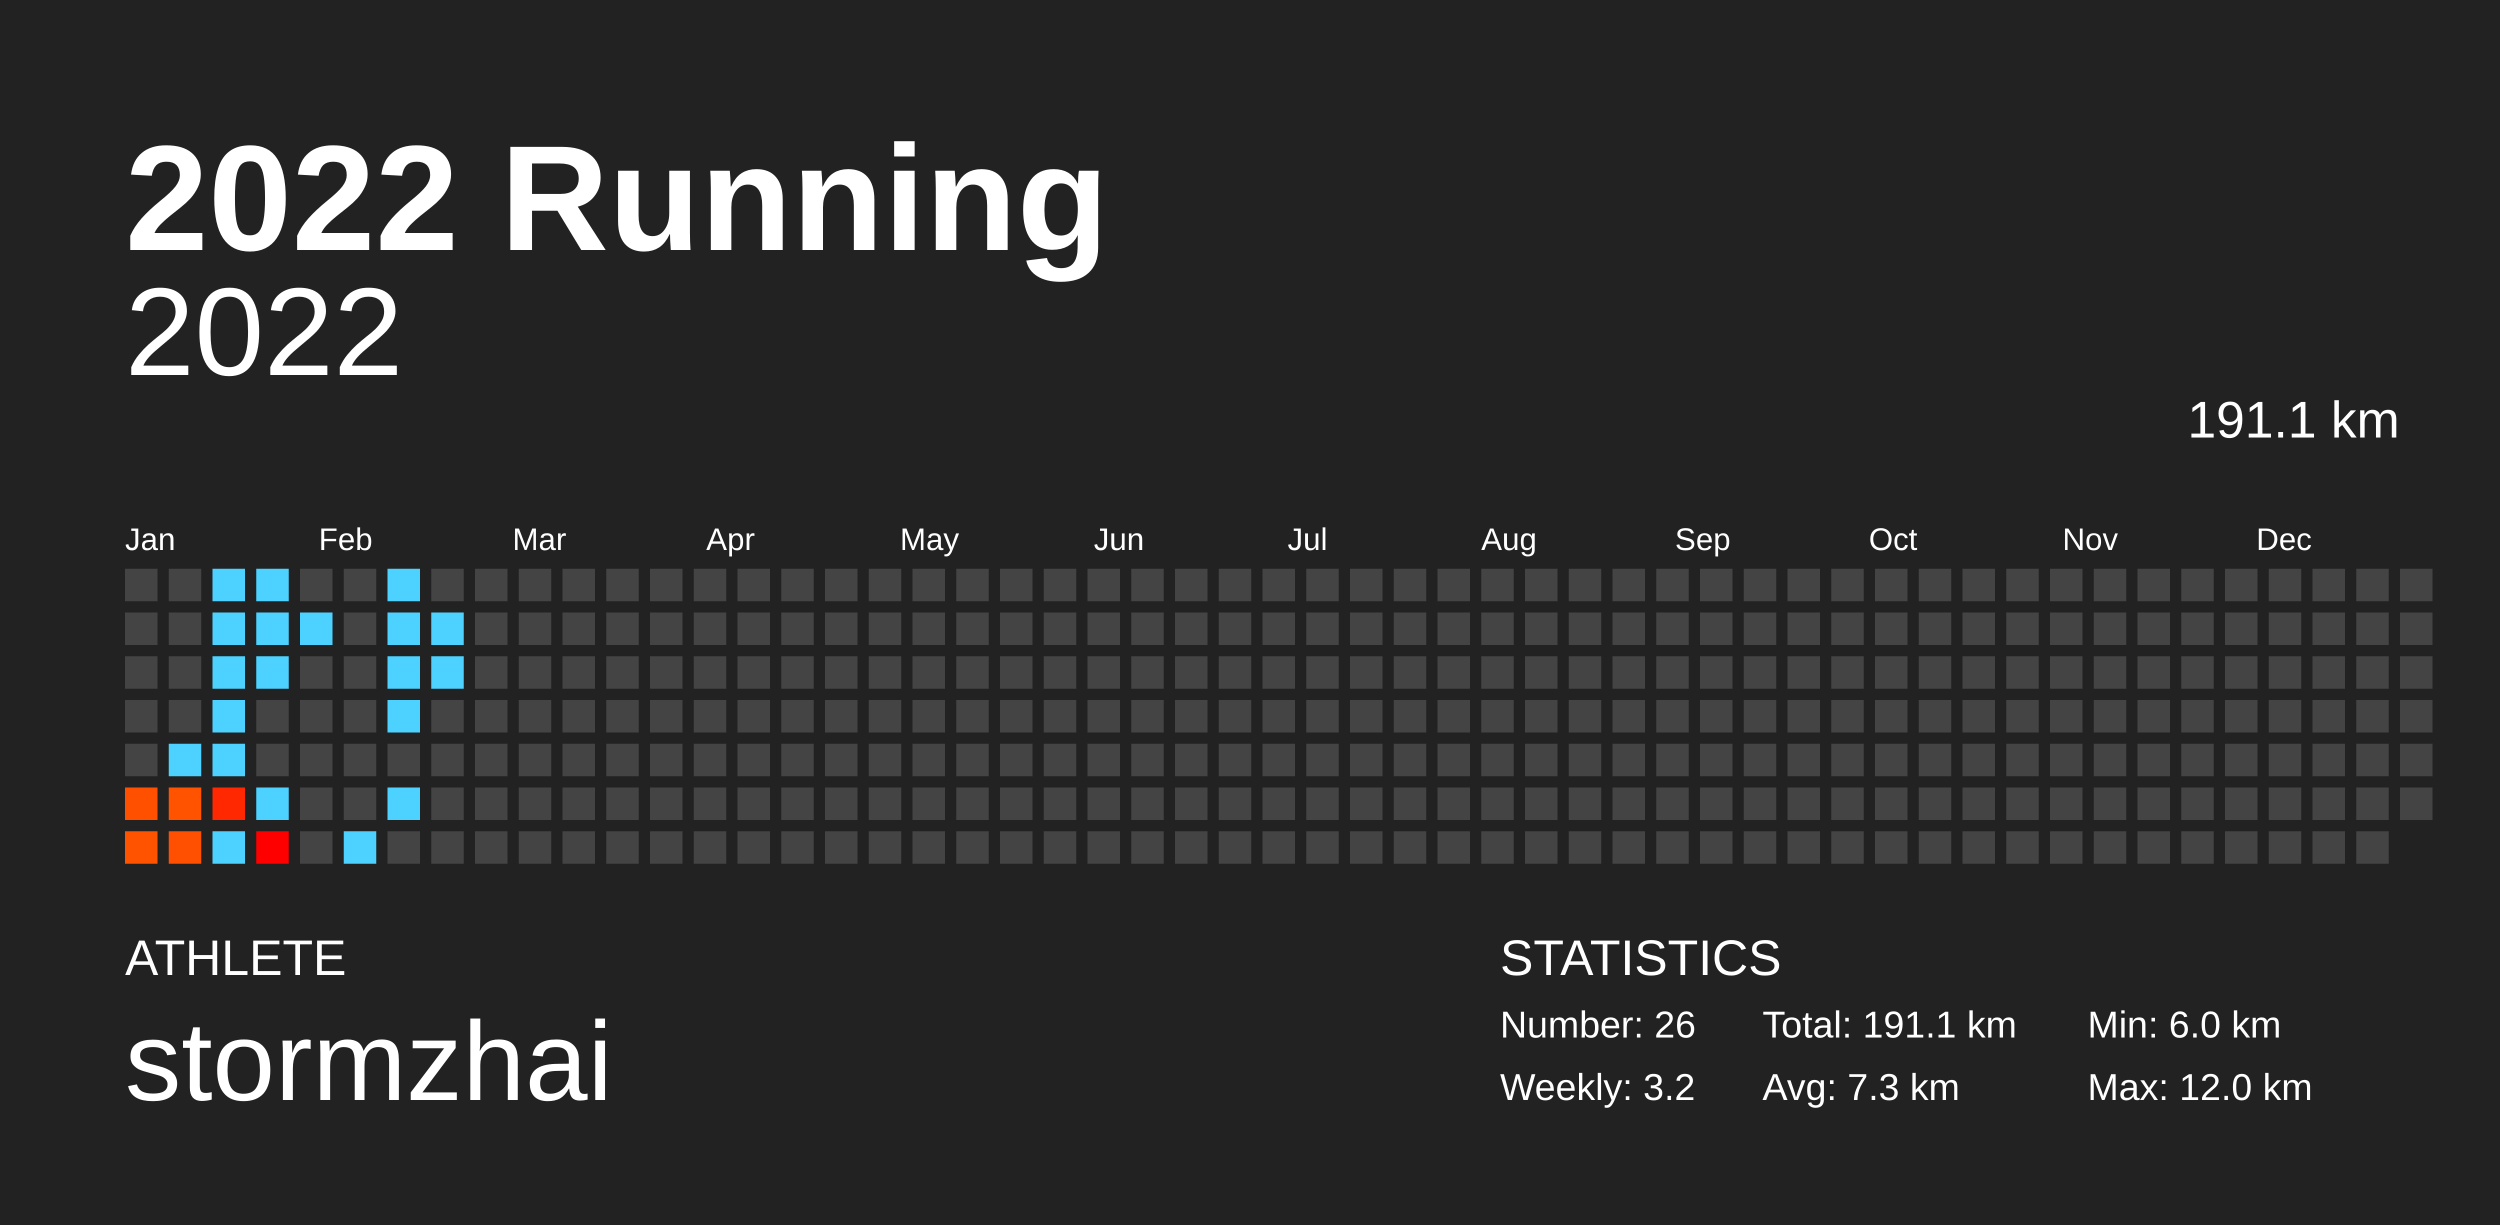
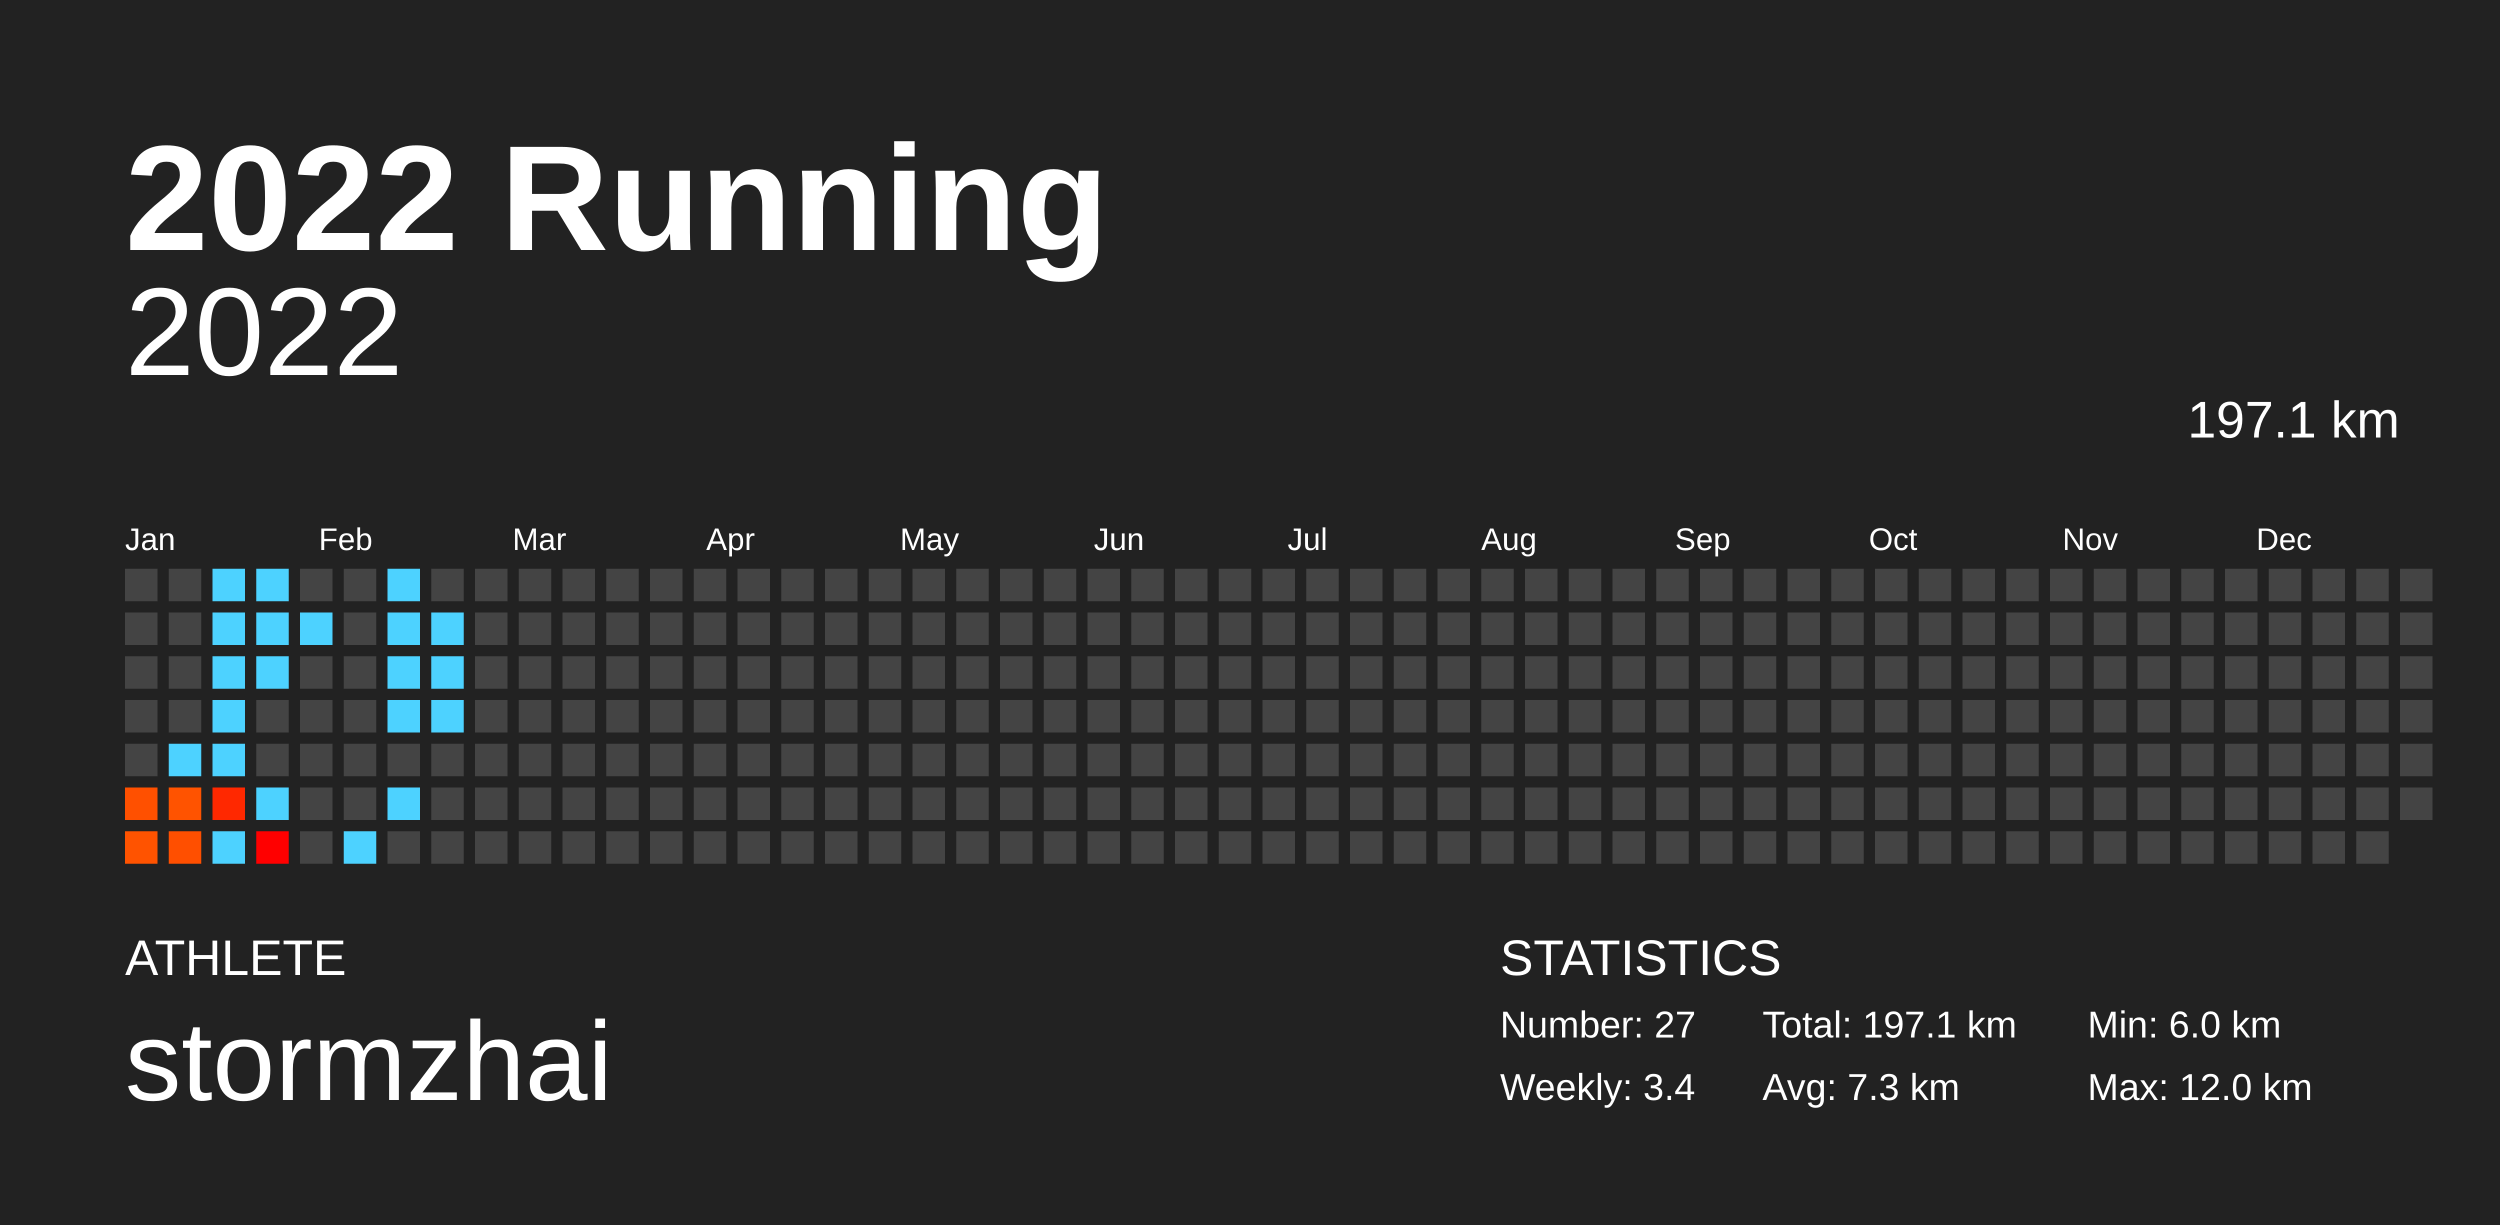
<svg xmlns="http://www.w3.org/2000/svg" baseProfile="full" height="98mm" version="1.1" viewBox="0,0,200,98" width="200mm">
  <defs />
  <rect fill="#222222" height="98" width="200" x="0" y="0" />
  <text fill="#FFFFFF" style="font-size:12px; font-family:Arial; font-weight:bold;" x="10" y="20">2022 Running</text>
  <text fill="#FFFFFF" style="font-size:4px; font-family:Arial" x="10" y="78">ATHLETE</text>
  <text fill="#FFFFFF" style="font-size:9px; font-family:Arial" x="10" y="88">stormzhai</text>
  <text fill="#FFFFFF" style="font-size:4px; font-family:Arial" x="120" y="78">STATISTICS</text>
-   <text fill="#FFFFFF" style="font-size:3px; font-family:Arial" x="120" y="83">Number: 26</text>
-   <text fill="#FFFFFF" style="font-size:3px; font-family:Arial" x="120" y="88">Weekly: 3.2</text>
-   <text fill="#FFFFFF" style="font-size:3px; font-family:Arial" x="141" y="83">Total: 191.1 km</text>
+   <text fill="#FFFFFF" style="font-size:3px; font-family:Arial" x="120" y="83">Number: 27</text>
+   <text fill="#FFFFFF" style="font-size:3px; font-family:Arial" x="120" y="88">Weekly: 3.4</text>
+   <text fill="#FFFFFF" style="font-size:3px; font-family:Arial" x="141" y="83">Total: 197.1 km</text>
  <text fill="#FFFFFF" style="font-size:3px; font-family:Arial" x="141" y="88">Avg: 7.3 km</text>
  <text fill="#FFFFFF" style="font-size:3px; font-family:Arial" x="167" y="83">Min: 6.0 km</text>
  <text fill="#FFFFFF" style="font-size:3px; font-family:Arial" x="167" y="88">Max: 12.0 km</text>
  <text alignment-baseline="hanging" fill="#FFFFFF" style="font-size:10.0px; font-family:Arial;" x="10" y="30">2022</text>
-   <text alignment-baseline="hanging" fill="#FFFFFF" style="font-size:4.125px; font-family:Arial;" x="175" y="35">191.1 km</text>
+   <text alignment-baseline="hanging" fill="#FFFFFF" style="font-size:4.125px; font-family:Arial;" x="175" y="35">197.1 km</text>
  <text fill="#FFFFFF" style="font-size:2.5px; font-family:Arial" x="10.0" y="44">Jan</text>
  <text fill="#FFFFFF" style="font-size:2.5px; font-family:Arial" x="25.5" y="44">Feb</text>
  <text fill="#FFFFFF" style="font-size:2.5px; font-family:Arial" x="41.0" y="44">Mar</text>
  <text fill="#FFFFFF" style="font-size:2.5px; font-family:Arial" x="56.5" y="44">Apr</text>
  <text fill="#FFFFFF" style="font-size:2.5px; font-family:Arial" x="72.0" y="44">May</text>
  <text fill="#FFFFFF" style="font-size:2.5px; font-family:Arial" x="87.5" y="44">Jun</text>
  <text fill="#FFFFFF" style="font-size:2.5px; font-family:Arial" x="103.0" y="44">Jul</text>
  <text fill="#FFFFFF" style="font-size:2.5px; font-family:Arial" x="118.5" y="44">Aug</text>
  <text fill="#FFFFFF" style="font-size:2.5px; font-family:Arial" x="134.0" y="44">Sep</text>
  <text fill="#FFFFFF" style="font-size:2.5px; font-family:Arial" x="149.5" y="44">Oct</text>
  <text fill="#FFFFFF" style="font-size:2.5px; font-family:Arial" x="165.0" y="44">Nov</text>
  <text fill="#FFFFFF" style="font-size:2.5px; font-family:Arial" x="180.5" y="44">Dec</text>
  <rect fill="#444444" height="2.6" width="2.6" x="10.0" y="45.5" />
  <rect fill="#444444" height="2.6" width="2.6" x="10.0" y="49.0" />
  <rect fill="#444444" height="2.6" width="2.6" x="10.0" y="52.5" />
  <rect fill="#444444" height="2.6" width="2.6" x="10.0" y="56.0" />
  <rect fill="#444444" height="2.6" width="2.6" x="10.0" y="59.5" />
  <rect fill="#ff5000" height="2.6" width="2.6" x="10.0" y="63.0" />
  <rect fill="#ff5300" height="2.6" width="2.6" x="10.0" y="66.5" />
  <rect fill="#444444" height="2.6" width="2.6" x="13.5" y="45.5" />
  <rect fill="#444444" height="2.6" width="2.6" x="13.5" y="49.0" />
  <rect fill="#444444" height="2.6" width="2.6" x="13.5" y="52.5" />
  <rect fill="#444444" height="2.6" width="2.6" x="13.5" y="56.0" />
  <rect fill="#4dd2ff" height="2.6" width="2.6" x="13.5" y="59.5" />
  <rect fill="#ff5300" height="2.6" width="2.6" x="13.5" y="63.0" />
  <rect fill="#ff4f00" height="2.6" width="2.6" x="13.5" y="66.5" />
  <rect fill="#4dd2ff" height="2.6" width="2.6" x="17.0" y="45.5" />
  <rect fill="#4dd2ff" height="2.6" width="2.6" x="17.0" y="49.0" />
  <rect fill="#4dd2ff" height="2.6" width="2.6" x="17.0" y="52.5" />
  <rect fill="#4dd2ff" height="2.6" width="2.6" x="17.0" y="56.0" />
  <rect fill="#4dd2ff" height="2.6" width="2.6" x="17.0" y="59.5" />
  <rect fill="#ff2800" height="2.6" width="2.6" x="17.0" y="63.0" />
  <rect fill="#4dd2ff" height="2.6" width="2.6" x="17.0" y="66.5" />
  <rect fill="#4dd2ff" height="2.6" width="2.6" x="20.5" y="45.5" />
  <rect fill="#4dd2ff" height="2.6" width="2.6" x="20.5" y="49.0" />
  <rect fill="#4dd2ff" height="2.6" width="2.6" x="20.5" y="52.5" />
  <rect fill="#444444" height="2.6" width="2.6" x="20.5" y="56.0" />
  <rect fill="#444444" height="2.6" width="2.6" x="20.5" y="59.5" />
  <rect fill="#4dd2ff" height="2.6" width="2.6" x="20.5" y="63.0" />
  <rect fill="#ff0000" height="2.6" width="2.6" x="20.5" y="66.5" />
  <rect fill="#444444" height="2.6" width="2.6" x="24.0" y="45.5" />
  <rect fill="#4dd2ff" height="2.6" width="2.6" x="24.0" y="49.0" />
  <rect fill="#444444" height="2.6" width="2.6" x="24.0" y="52.5" />
  <rect fill="#444444" height="2.6" width="2.6" x="24.0" y="56.0" />
  <rect fill="#444444" height="2.6" width="2.6" x="24.0" y="59.5" />
  <rect fill="#444444" height="2.6" width="2.6" x="24.0" y="63.0" />
  <rect fill="#444444" height="2.6" width="2.6" x="24.0" y="66.5" />
  <rect fill="#444444" height="2.6" width="2.6" x="27.5" y="45.5" />
  <rect fill="#444444" height="2.6" width="2.6" x="27.5" y="49.0" />
  <rect fill="#444444" height="2.6" width="2.6" x="27.5" y="52.5" />
  <rect fill="#444444" height="2.6" width="2.6" x="27.5" y="56.0" />
  <rect fill="#444444" height="2.6" width="2.6" x="27.5" y="59.5" />
  <rect fill="#444444" height="2.6" width="2.6" x="27.5" y="63.0" />
  <rect fill="#4dd2ff" height="2.6" width="2.6" x="27.5" y="66.5" />
  <rect fill="#4dd2ff" height="2.6" width="2.6" x="31.0" y="45.5" />
  <rect fill="#4dd2ff" height="2.6" width="2.6" x="31.0" y="49.0" />
  <rect fill="#4dd2ff" height="2.6" width="2.6" x="31.0" y="52.5" />
  <rect fill="#4dd2ff" height="2.6" width="2.6" x="31.0" y="56.0" />
  <rect fill="#444444" height="2.6" width="2.6" x="31.0" y="59.5" />
  <rect fill="#4dd2ff" height="2.6" width="2.6" x="31.0" y="63.0" />
  <rect fill="#444444" height="2.6" width="2.6" x="31.0" y="66.5" />
  <rect fill="#444444" height="2.6" width="2.6" x="34.5" y="45.5" />
  <rect fill="#4dd2ff" height="2.6" width="2.6" x="34.5" y="49.0" />
  <rect fill="#4dd2ff" height="2.6" width="2.6" x="34.5" y="52.5" />
-   <rect fill="#444444" height="2.6" width="2.6" x="34.5" y="56.0" />
+   <rect fill="#4dd2ff" height="2.6" width="2.6" x="34.5" y="56.0" />
  <rect fill="#444444" height="2.6" width="2.6" x="34.5" y="59.5" />
  <rect fill="#444444" height="2.6" width="2.6" x="34.5" y="63.0" />
  <rect fill="#444444" height="2.6" width="2.6" x="34.5" y="66.5" />
  <rect fill="#444444" height="2.6" width="2.6" x="38.0" y="45.5" />
  <rect fill="#444444" height="2.6" width="2.6" x="38.0" y="49.0" />
  <rect fill="#444444" height="2.6" width="2.6" x="38.0" y="52.5" />
  <rect fill="#444444" height="2.6" width="2.6" x="38.0" y="56.0" />
  <rect fill="#444444" height="2.6" width="2.6" x="38.0" y="59.5" />
  <rect fill="#444444" height="2.6" width="2.6" x="38.0" y="63.0" />
  <rect fill="#444444" height="2.6" width="2.6" x="38.0" y="66.5" />
  <rect fill="#444444" height="2.6" width="2.6" x="41.5" y="45.5" />
  <rect fill="#444444" height="2.6" width="2.6" x="41.5" y="49.0" />
  <rect fill="#444444" height="2.6" width="2.6" x="41.5" y="52.5" />
  <rect fill="#444444" height="2.6" width="2.6" x="41.5" y="56.0" />
  <rect fill="#444444" height="2.6" width="2.6" x="41.5" y="59.5" />
  <rect fill="#444444" height="2.6" width="2.6" x="41.5" y="63.0" />
  <rect fill="#444444" height="2.6" width="2.6" x="41.5" y="66.5" />
  <rect fill="#444444" height="2.6" width="2.6" x="45.0" y="45.5" />
  <rect fill="#444444" height="2.6" width="2.6" x="45.0" y="49.0" />
  <rect fill="#444444" height="2.6" width="2.6" x="45.0" y="52.5" />
  <rect fill="#444444" height="2.6" width="2.6" x="45.0" y="56.0" />
  <rect fill="#444444" height="2.6" width="2.6" x="45.0" y="59.5" />
  <rect fill="#444444" height="2.6" width="2.6" x="45.0" y="63.0" />
  <rect fill="#444444" height="2.6" width="2.6" x="45.0" y="66.5" />
  <rect fill="#444444" height="2.6" width="2.6" x="48.5" y="45.5" />
  <rect fill="#444444" height="2.6" width="2.6" x="48.5" y="49.0" />
  <rect fill="#444444" height="2.6" width="2.6" x="48.5" y="52.5" />
  <rect fill="#444444" height="2.6" width="2.6" x="48.5" y="56.0" />
  <rect fill="#444444" height="2.6" width="2.6" x="48.5" y="59.5" />
  <rect fill="#444444" height="2.6" width="2.6" x="48.5" y="63.0" />
  <rect fill="#444444" height="2.6" width="2.6" x="48.5" y="66.5" />
  <rect fill="#444444" height="2.6" width="2.6" x="52.0" y="45.5" />
  <rect fill="#444444" height="2.6" width="2.6" x="52.0" y="49.0" />
  <rect fill="#444444" height="2.6" width="2.6" x="52.0" y="52.5" />
  <rect fill="#444444" height="2.6" width="2.6" x="52.0" y="56.0" />
  <rect fill="#444444" height="2.6" width="2.6" x="52.0" y="59.5" />
  <rect fill="#444444" height="2.6" width="2.6" x="52.0" y="63.0" />
  <rect fill="#444444" height="2.6" width="2.6" x="52.0" y="66.5" />
  <rect fill="#444444" height="2.6" width="2.6" x="55.5" y="45.5" />
  <rect fill="#444444" height="2.6" width="2.6" x="55.5" y="49.0" />
  <rect fill="#444444" height="2.6" width="2.6" x="55.5" y="52.5" />
  <rect fill="#444444" height="2.6" width="2.6" x="55.5" y="56.0" />
  <rect fill="#444444" height="2.6" width="2.6" x="55.5" y="59.5" />
  <rect fill="#444444" height="2.6" width="2.6" x="55.5" y="63.0" />
  <rect fill="#444444" height="2.6" width="2.6" x="55.5" y="66.5" />
  <rect fill="#444444" height="2.6" width="2.6" x="59.0" y="45.5" />
  <rect fill="#444444" height="2.6" width="2.6" x="59.0" y="49.0" />
  <rect fill="#444444" height="2.6" width="2.6" x="59.0" y="52.5" />
  <rect fill="#444444" height="2.6" width="2.6" x="59.0" y="56.0" />
  <rect fill="#444444" height="2.6" width="2.6" x="59.0" y="59.5" />
  <rect fill="#444444" height="2.6" width="2.6" x="59.0" y="63.0" />
  <rect fill="#444444" height="2.6" width="2.6" x="59.0" y="66.5" />
  <rect fill="#444444" height="2.6" width="2.6" x="62.5" y="45.5" />
  <rect fill="#444444" height="2.6" width="2.6" x="62.5" y="49.0" />
  <rect fill="#444444" height="2.6" width="2.6" x="62.5" y="52.5" />
  <rect fill="#444444" height="2.6" width="2.6" x="62.5" y="56.0" />
  <rect fill="#444444" height="2.6" width="2.6" x="62.5" y="59.5" />
  <rect fill="#444444" height="2.6" width="2.6" x="62.5" y="63.0" />
  <rect fill="#444444" height="2.6" width="2.6" x="62.5" y="66.5" />
  <rect fill="#444444" height="2.6" width="2.6" x="66.0" y="45.5" />
  <rect fill="#444444" height="2.6" width="2.6" x="66.0" y="49.0" />
  <rect fill="#444444" height="2.6" width="2.6" x="66.0" y="52.5" />
  <rect fill="#444444" height="2.6" width="2.6" x="66.0" y="56.0" />
  <rect fill="#444444" height="2.6" width="2.6" x="66.0" y="59.5" />
  <rect fill="#444444" height="2.6" width="2.6" x="66.0" y="63.0" />
  <rect fill="#444444" height="2.6" width="2.6" x="66.0" y="66.5" />
  <rect fill="#444444" height="2.6" width="2.6" x="69.5" y="45.5" />
  <rect fill="#444444" height="2.6" width="2.6" x="69.5" y="49.0" />
  <rect fill="#444444" height="2.6" width="2.6" x="69.5" y="52.5" />
  <rect fill="#444444" height="2.6" width="2.6" x="69.5" y="56.0" />
  <rect fill="#444444" height="2.6" width="2.6" x="69.5" y="59.5" />
  <rect fill="#444444" height="2.6" width="2.6" x="69.5" y="63.0" />
  <rect fill="#444444" height="2.6" width="2.6" x="69.5" y="66.5" />
  <rect fill="#444444" height="2.6" width="2.6" x="73.0" y="45.5" />
  <rect fill="#444444" height="2.6" width="2.6" x="73.0" y="49.0" />
  <rect fill="#444444" height="2.6" width="2.6" x="73.0" y="52.5" />
  <rect fill="#444444" height="2.6" width="2.6" x="73.0" y="56.0" />
  <rect fill="#444444" height="2.6" width="2.6" x="73.0" y="59.5" />
  <rect fill="#444444" height="2.6" width="2.6" x="73.0" y="63.0" />
  <rect fill="#444444" height="2.6" width="2.6" x="73.0" y="66.5" />
  <rect fill="#444444" height="2.6" width="2.6" x="76.5" y="45.5" />
  <rect fill="#444444" height="2.6" width="2.6" x="76.5" y="49.0" />
  <rect fill="#444444" height="2.6" width="2.6" x="76.5" y="52.5" />
  <rect fill="#444444" height="2.6" width="2.6" x="76.5" y="56.0" />
  <rect fill="#444444" height="2.6" width="2.6" x="76.5" y="59.5" />
  <rect fill="#444444" height="2.6" width="2.6" x="76.5" y="63.0" />
  <rect fill="#444444" height="2.6" width="2.6" x="76.5" y="66.5" />
  <rect fill="#444444" height="2.6" width="2.6" x="80.0" y="45.5" />
  <rect fill="#444444" height="2.6" width="2.6" x="80.0" y="49.0" />
  <rect fill="#444444" height="2.6" width="2.6" x="80.0" y="52.5" />
  <rect fill="#444444" height="2.6" width="2.6" x="80.0" y="56.0" />
  <rect fill="#444444" height="2.6" width="2.6" x="80.0" y="59.5" />
  <rect fill="#444444" height="2.6" width="2.6" x="80.0" y="63.0" />
  <rect fill="#444444" height="2.6" width="2.6" x="80.0" y="66.5" />
  <rect fill="#444444" height="2.6" width="2.6" x="83.5" y="45.5" />
  <rect fill="#444444" height="2.6" width="2.6" x="83.5" y="49.0" />
  <rect fill="#444444" height="2.6" width="2.6" x="83.5" y="52.5" />
  <rect fill="#444444" height="2.6" width="2.6" x="83.5" y="56.0" />
  <rect fill="#444444" height="2.6" width="2.6" x="83.5" y="59.5" />
  <rect fill="#444444" height="2.6" width="2.6" x="83.5" y="63.0" />
  <rect fill="#444444" height="2.6" width="2.6" x="83.5" y="66.5" />
  <rect fill="#444444" height="2.6" width="2.6" x="87.0" y="45.5" />
  <rect fill="#444444" height="2.6" width="2.6" x="87.0" y="49.0" />
  <rect fill="#444444" height="2.6" width="2.6" x="87.0" y="52.5" />
  <rect fill="#444444" height="2.6" width="2.6" x="87.0" y="56.0" />
  <rect fill="#444444" height="2.6" width="2.6" x="87.0" y="59.5" />
  <rect fill="#444444" height="2.6" width="2.6" x="87.0" y="63.0" />
  <rect fill="#444444" height="2.6" width="2.6" x="87.0" y="66.5" />
  <rect fill="#444444" height="2.6" width="2.6" x="90.5" y="45.5" />
  <rect fill="#444444" height="2.6" width="2.6" x="90.5" y="49.0" />
  <rect fill="#444444" height="2.6" width="2.6" x="90.5" y="52.5" />
  <rect fill="#444444" height="2.6" width="2.6" x="90.5" y="56.0" />
  <rect fill="#444444" height="2.6" width="2.6" x="90.5" y="59.5" />
  <rect fill="#444444" height="2.6" width="2.6" x="90.5" y="63.0" />
  <rect fill="#444444" height="2.6" width="2.6" x="90.5" y="66.5" />
  <rect fill="#444444" height="2.6" width="2.6" x="94.0" y="45.5" />
  <rect fill="#444444" height="2.6" width="2.6" x="94.0" y="49.0" />
  <rect fill="#444444" height="2.6" width="2.6" x="94.0" y="52.5" />
  <rect fill="#444444" height="2.6" width="2.6" x="94.0" y="56.0" />
  <rect fill="#444444" height="2.6" width="2.6" x="94.0" y="59.5" />
  <rect fill="#444444" height="2.6" width="2.6" x="94.0" y="63.0" />
  <rect fill="#444444" height="2.6" width="2.6" x="94.0" y="66.5" />
  <rect fill="#444444" height="2.6" width="2.6" x="97.5" y="45.5" />
  <rect fill="#444444" height="2.6" width="2.6" x="97.5" y="49.0" />
  <rect fill="#444444" height="2.6" width="2.6" x="97.5" y="52.5" />
  <rect fill="#444444" height="2.6" width="2.6" x="97.5" y="56.0" />
  <rect fill="#444444" height="2.6" width="2.6" x="97.5" y="59.5" />
  <rect fill="#444444" height="2.6" width="2.6" x="97.5" y="63.0" />
  <rect fill="#444444" height="2.6" width="2.6" x="97.5" y="66.5" />
  <rect fill="#444444" height="2.6" width="2.6" x="101.0" y="45.5" />
  <rect fill="#444444" height="2.6" width="2.6" x="101.0" y="49.0" />
  <rect fill="#444444" height="2.6" width="2.6" x="101.0" y="52.5" />
  <rect fill="#444444" height="2.6" width="2.6" x="101.0" y="56.0" />
  <rect fill="#444444" height="2.6" width="2.6" x="101.0" y="59.5" />
  <rect fill="#444444" height="2.6" width="2.6" x="101.0" y="63.0" />
  <rect fill="#444444" height="2.6" width="2.6" x="101.0" y="66.5" />
  <rect fill="#444444" height="2.6" width="2.6" x="104.5" y="45.5" />
  <rect fill="#444444" height="2.6" width="2.6" x="104.5" y="49.0" />
  <rect fill="#444444" height="2.6" width="2.6" x="104.5" y="52.5" />
  <rect fill="#444444" height="2.6" width="2.6" x="104.5" y="56.0" />
  <rect fill="#444444" height="2.6" width="2.6" x="104.5" y="59.5" />
  <rect fill="#444444" height="2.6" width="2.6" x="104.5" y="63.0" />
  <rect fill="#444444" height="2.6" width="2.6" x="104.5" y="66.5" />
  <rect fill="#444444" height="2.6" width="2.6" x="108.0" y="45.5" />
  <rect fill="#444444" height="2.6" width="2.6" x="108.0" y="49.0" />
  <rect fill="#444444" height="2.6" width="2.6" x="108.0" y="52.5" />
  <rect fill="#444444" height="2.6" width="2.6" x="108.0" y="56.0" />
  <rect fill="#444444" height="2.6" width="2.6" x="108.0" y="59.5" />
  <rect fill="#444444" height="2.6" width="2.6" x="108.0" y="63.0" />
  <rect fill="#444444" height="2.6" width="2.6" x="108.0" y="66.5" />
  <rect fill="#444444" height="2.6" width="2.6" x="111.5" y="45.5" />
  <rect fill="#444444" height="2.6" width="2.6" x="111.5" y="49.0" />
  <rect fill="#444444" height="2.6" width="2.6" x="111.5" y="52.5" />
  <rect fill="#444444" height="2.6" width="2.6" x="111.5" y="56.0" />
  <rect fill="#444444" height="2.6" width="2.6" x="111.5" y="59.5" />
  <rect fill="#444444" height="2.6" width="2.6" x="111.5" y="63.0" />
  <rect fill="#444444" height="2.6" width="2.6" x="111.5" y="66.5" />
  <rect fill="#444444" height="2.6" width="2.6" x="115.0" y="45.5" />
  <rect fill="#444444" height="2.6" width="2.6" x="115.0" y="49.0" />
  <rect fill="#444444" height="2.6" width="2.6" x="115.0" y="52.5" />
  <rect fill="#444444" height="2.6" width="2.6" x="115.0" y="56.0" />
  <rect fill="#444444" height="2.6" width="2.6" x="115.0" y="59.5" />
  <rect fill="#444444" height="2.6" width="2.6" x="115.0" y="63.0" />
  <rect fill="#444444" height="2.6" width="2.6" x="115.0" y="66.5" />
  <rect fill="#444444" height="2.6" width="2.6" x="118.5" y="45.5" />
  <rect fill="#444444" height="2.6" width="2.6" x="118.5" y="49.0" />
  <rect fill="#444444" height="2.6" width="2.6" x="118.5" y="52.5" />
  <rect fill="#444444" height="2.6" width="2.6" x="118.5" y="56.0" />
  <rect fill="#444444" height="2.6" width="2.6" x="118.5" y="59.5" />
  <rect fill="#444444" height="2.6" width="2.6" x="118.5" y="63.0" />
  <rect fill="#444444" height="2.6" width="2.6" x="118.5" y="66.5" />
  <rect fill="#444444" height="2.6" width="2.6" x="122.0" y="45.5" />
  <rect fill="#444444" height="2.6" width="2.6" x="122.0" y="49.0" />
  <rect fill="#444444" height="2.6" width="2.6" x="122.0" y="52.5" />
  <rect fill="#444444" height="2.6" width="2.6" x="122.0" y="56.0" />
  <rect fill="#444444" height="2.6" width="2.6" x="122.0" y="59.5" />
  <rect fill="#444444" height="2.6" width="2.6" x="122.0" y="63.0" />
  <rect fill="#444444" height="2.6" width="2.6" x="122.0" y="66.5" />
  <rect fill="#444444" height="2.6" width="2.6" x="125.5" y="45.5" />
  <rect fill="#444444" height="2.6" width="2.6" x="125.5" y="49.0" />
  <rect fill="#444444" height="2.6" width="2.6" x="125.5" y="52.5" />
  <rect fill="#444444" height="2.6" width="2.6" x="125.5" y="56.0" />
  <rect fill="#444444" height="2.6" width="2.6" x="125.5" y="59.5" />
  <rect fill="#444444" height="2.6" width="2.6" x="125.5" y="63.0" />
  <rect fill="#444444" height="2.6" width="2.6" x="125.5" y="66.5" />
  <rect fill="#444444" height="2.6" width="2.6" x="129.0" y="45.5" />
  <rect fill="#444444" height="2.6" width="2.6" x="129.0" y="49.0" />
  <rect fill="#444444" height="2.6" width="2.6" x="129.0" y="52.5" />
  <rect fill="#444444" height="2.6" width="2.6" x="129.0" y="56.0" />
  <rect fill="#444444" height="2.6" width="2.6" x="129.0" y="59.5" />
  <rect fill="#444444" height="2.6" width="2.6" x="129.0" y="63.0" />
  <rect fill="#444444" height="2.6" width="2.6" x="129.0" y="66.5" />
  <rect fill="#444444" height="2.6" width="2.6" x="132.5" y="45.5" />
  <rect fill="#444444" height="2.6" width="2.6" x="132.5" y="49.0" />
  <rect fill="#444444" height="2.6" width="2.6" x="132.5" y="52.5" />
  <rect fill="#444444" height="2.6" width="2.6" x="132.5" y="56.0" />
  <rect fill="#444444" height="2.6" width="2.6" x="132.5" y="59.5" />
  <rect fill="#444444" height="2.6" width="2.6" x="132.5" y="63.0" />
  <rect fill="#444444" height="2.6" width="2.6" x="132.5" y="66.5" />
  <rect fill="#444444" height="2.6" width="2.6" x="136.0" y="45.5" />
  <rect fill="#444444" height="2.6" width="2.6" x="136.0" y="49.0" />
  <rect fill="#444444" height="2.6" width="2.6" x="136.0" y="52.5" />
  <rect fill="#444444" height="2.6" width="2.6" x="136.0" y="56.0" />
  <rect fill="#444444" height="2.6" width="2.6" x="136.0" y="59.5" />
  <rect fill="#444444" height="2.6" width="2.6" x="136.0" y="63.0" />
  <rect fill="#444444" height="2.6" width="2.6" x="136.0" y="66.5" />
  <rect fill="#444444" height="2.6" width="2.6" x="139.5" y="45.5" />
  <rect fill="#444444" height="2.6" width="2.6" x="139.5" y="49.0" />
  <rect fill="#444444" height="2.6" width="2.6" x="139.5" y="52.5" />
  <rect fill="#444444" height="2.6" width="2.6" x="139.5" y="56.0" />
  <rect fill="#444444" height="2.6" width="2.6" x="139.5" y="59.5" />
  <rect fill="#444444" height="2.6" width="2.6" x="139.5" y="63.0" />
  <rect fill="#444444" height="2.6" width="2.6" x="139.5" y="66.5" />
  <rect fill="#444444" height="2.6" width="2.6" x="143.0" y="45.5" />
  <rect fill="#444444" height="2.6" width="2.6" x="143.0" y="49.0" />
  <rect fill="#444444" height="2.6" width="2.6" x="143.0" y="52.5" />
  <rect fill="#444444" height="2.6" width="2.6" x="143.0" y="56.0" />
  <rect fill="#444444" height="2.6" width="2.6" x="143.0" y="59.5" />
  <rect fill="#444444" height="2.6" width="2.6" x="143.0" y="63.0" />
  <rect fill="#444444" height="2.6" width="2.6" x="143.0" y="66.5" />
  <rect fill="#444444" height="2.6" width="2.6" x="146.5" y="45.5" />
  <rect fill="#444444" height="2.6" width="2.6" x="146.5" y="49.0" />
  <rect fill="#444444" height="2.6" width="2.6" x="146.5" y="52.5" />
  <rect fill="#444444" height="2.6" width="2.6" x="146.5" y="56.0" />
  <rect fill="#444444" height="2.6" width="2.6" x="146.5" y="59.5" />
  <rect fill="#444444" height="2.6" width="2.6" x="146.5" y="63.0" />
  <rect fill="#444444" height="2.6" width="2.6" x="146.5" y="66.5" />
  <rect fill="#444444" height="2.6" width="2.6" x="150.0" y="45.5" />
  <rect fill="#444444" height="2.6" width="2.6" x="150.0" y="49.0" />
  <rect fill="#444444" height="2.6" width="2.6" x="150.0" y="52.5" />
  <rect fill="#444444" height="2.6" width="2.6" x="150.0" y="56.0" />
  <rect fill="#444444" height="2.6" width="2.6" x="150.0" y="59.5" />
  <rect fill="#444444" height="2.6" width="2.6" x="150.0" y="63.0" />
  <rect fill="#444444" height="2.6" width="2.6" x="150.0" y="66.5" />
  <rect fill="#444444" height="2.6" width="2.6" x="153.5" y="45.5" />
  <rect fill="#444444" height="2.6" width="2.6" x="153.5" y="49.0" />
  <rect fill="#444444" height="2.6" width="2.6" x="153.5" y="52.5" />
  <rect fill="#444444" height="2.6" width="2.6" x="153.5" y="56.0" />
  <rect fill="#444444" height="2.6" width="2.6" x="153.5" y="59.5" />
  <rect fill="#444444" height="2.6" width="2.6" x="153.5" y="63.0" />
  <rect fill="#444444" height="2.6" width="2.6" x="153.5" y="66.5" />
  <rect fill="#444444" height="2.6" width="2.6" x="157.0" y="45.5" />
  <rect fill="#444444" height="2.6" width="2.6" x="157.0" y="49.0" />
  <rect fill="#444444" height="2.6" width="2.6" x="157.0" y="52.5" />
  <rect fill="#444444" height="2.6" width="2.6" x="157.0" y="56.0" />
  <rect fill="#444444" height="2.6" width="2.6" x="157.0" y="59.5" />
  <rect fill="#444444" height="2.6" width="2.6" x="157.0" y="63.0" />
  <rect fill="#444444" height="2.6" width="2.6" x="157.0" y="66.5" />
  <rect fill="#444444" height="2.6" width="2.6" x="160.5" y="45.5" />
  <rect fill="#444444" height="2.6" width="2.6" x="160.5" y="49.0" />
  <rect fill="#444444" height="2.6" width="2.6" x="160.5" y="52.5" />
  <rect fill="#444444" height="2.6" width="2.6" x="160.5" y="56.0" />
  <rect fill="#444444" height="2.6" width="2.6" x="160.5" y="59.5" />
  <rect fill="#444444" height="2.6" width="2.6" x="160.5" y="63.0" />
  <rect fill="#444444" height="2.6" width="2.6" x="160.5" y="66.5" />
  <rect fill="#444444" height="2.6" width="2.6" x="164.0" y="45.5" />
  <rect fill="#444444" height="2.6" width="2.6" x="164.0" y="49.0" />
  <rect fill="#444444" height="2.6" width="2.6" x="164.0" y="52.5" />
  <rect fill="#444444" height="2.6" width="2.6" x="164.0" y="56.0" />
  <rect fill="#444444" height="2.6" width="2.6" x="164.0" y="59.5" />
  <rect fill="#444444" height="2.6" width="2.6" x="164.0" y="63.0" />
  <rect fill="#444444" height="2.6" width="2.6" x="164.0" y="66.5" />
  <rect fill="#444444" height="2.6" width="2.6" x="167.5" y="45.5" />
  <rect fill="#444444" height="2.6" width="2.6" x="167.5" y="49.0" />
  <rect fill="#444444" height="2.6" width="2.6" x="167.5" y="52.5" />
  <rect fill="#444444" height="2.6" width="2.6" x="167.5" y="56.0" />
  <rect fill="#444444" height="2.6" width="2.6" x="167.5" y="59.5" />
  <rect fill="#444444" height="2.6" width="2.6" x="167.5" y="63.0" />
  <rect fill="#444444" height="2.6" width="2.6" x="167.5" y="66.5" />
  <rect fill="#444444" height="2.6" width="2.6" x="171.0" y="45.5" />
  <rect fill="#444444" height="2.6" width="2.6" x="171.0" y="49.0" />
  <rect fill="#444444" height="2.6" width="2.6" x="171.0" y="52.5" />
  <rect fill="#444444" height="2.6" width="2.6" x="171.0" y="56.0" />
  <rect fill="#444444" height="2.6" width="2.6" x="171.0" y="59.5" />
  <rect fill="#444444" height="2.6" width="2.6" x="171.0" y="63.0" />
  <rect fill="#444444" height="2.6" width="2.6" x="171.0" y="66.5" />
  <rect fill="#444444" height="2.6" width="2.6" x="174.5" y="45.5" />
  <rect fill="#444444" height="2.6" width="2.6" x="174.5" y="49.0" />
  <rect fill="#444444" height="2.6" width="2.6" x="174.5" y="52.5" />
  <rect fill="#444444" height="2.6" width="2.6" x="174.5" y="56.0" />
  <rect fill="#444444" height="2.6" width="2.6" x="174.5" y="59.5" />
  <rect fill="#444444" height="2.6" width="2.6" x="174.5" y="63.0" />
  <rect fill="#444444" height="2.6" width="2.6" x="174.5" y="66.5" />
  <rect fill="#444444" height="2.6" width="2.6" x="178.0" y="45.5" />
  <rect fill="#444444" height="2.6" width="2.6" x="178.0" y="49.0" />
  <rect fill="#444444" height="2.6" width="2.6" x="178.0" y="52.5" />
  <rect fill="#444444" height="2.6" width="2.6" x="178.0" y="56.0" />
  <rect fill="#444444" height="2.6" width="2.6" x="178.0" y="59.5" />
  <rect fill="#444444" height="2.6" width="2.6" x="178.0" y="63.0" />
  <rect fill="#444444" height="2.6" width="2.6" x="178.0" y="66.5" />
  <rect fill="#444444" height="2.6" width="2.6" x="181.5" y="45.5" />
  <rect fill="#444444" height="2.6" width="2.6" x="181.5" y="49.0" />
  <rect fill="#444444" height="2.6" width="2.6" x="181.5" y="52.5" />
  <rect fill="#444444" height="2.6" width="2.6" x="181.5" y="56.0" />
  <rect fill="#444444" height="2.6" width="2.6" x="181.5" y="59.5" />
  <rect fill="#444444" height="2.6" width="2.6" x="181.5" y="63.0" />
  <rect fill="#444444" height="2.6" width="2.6" x="181.5" y="66.5" />
  <rect fill="#444444" height="2.6" width="2.6" x="185.0" y="45.5" />
  <rect fill="#444444" height="2.6" width="2.6" x="185.0" y="49.0" />
  <rect fill="#444444" height="2.6" width="2.6" x="185.0" y="52.5" />
  <rect fill="#444444" height="2.6" width="2.6" x="185.0" y="56.0" />
  <rect fill="#444444" height="2.6" width="2.6" x="185.0" y="59.5" />
  <rect fill="#444444" height="2.6" width="2.6" x="185.0" y="63.0" />
  <rect fill="#444444" height="2.6" width="2.6" x="185.0" y="66.5" />
  <rect fill="#444444" height="2.6" width="2.6" x="188.5" y="45.5" />
  <rect fill="#444444" height="2.6" width="2.6" x="188.5" y="49.0" />
  <rect fill="#444444" height="2.6" width="2.6" x="188.5" y="52.5" />
  <rect fill="#444444" height="2.6" width="2.6" x="188.5" y="56.0" />
  <rect fill="#444444" height="2.6" width="2.6" x="188.5" y="59.5" />
  <rect fill="#444444" height="2.6" width="2.6" x="188.5" y="63.0" />
  <rect fill="#444444" height="2.6" width="2.6" x="188.5" y="66.5" />
  <rect fill="#444444" height="2.6" width="2.6" x="192.0" y="45.5" />
  <rect fill="#444444" height="2.6" width="2.6" x="192.0" y="49.0" />
  <rect fill="#444444" height="2.6" width="2.6" x="192.0" y="52.5" />
  <rect fill="#444444" height="2.6" width="2.6" x="192.0" y="56.0" />
  <rect fill="#444444" height="2.6" width="2.6" x="192.0" y="59.5" />
  <rect fill="#444444" height="2.6" width="2.6" x="192.0" y="63.0" />
</svg>
